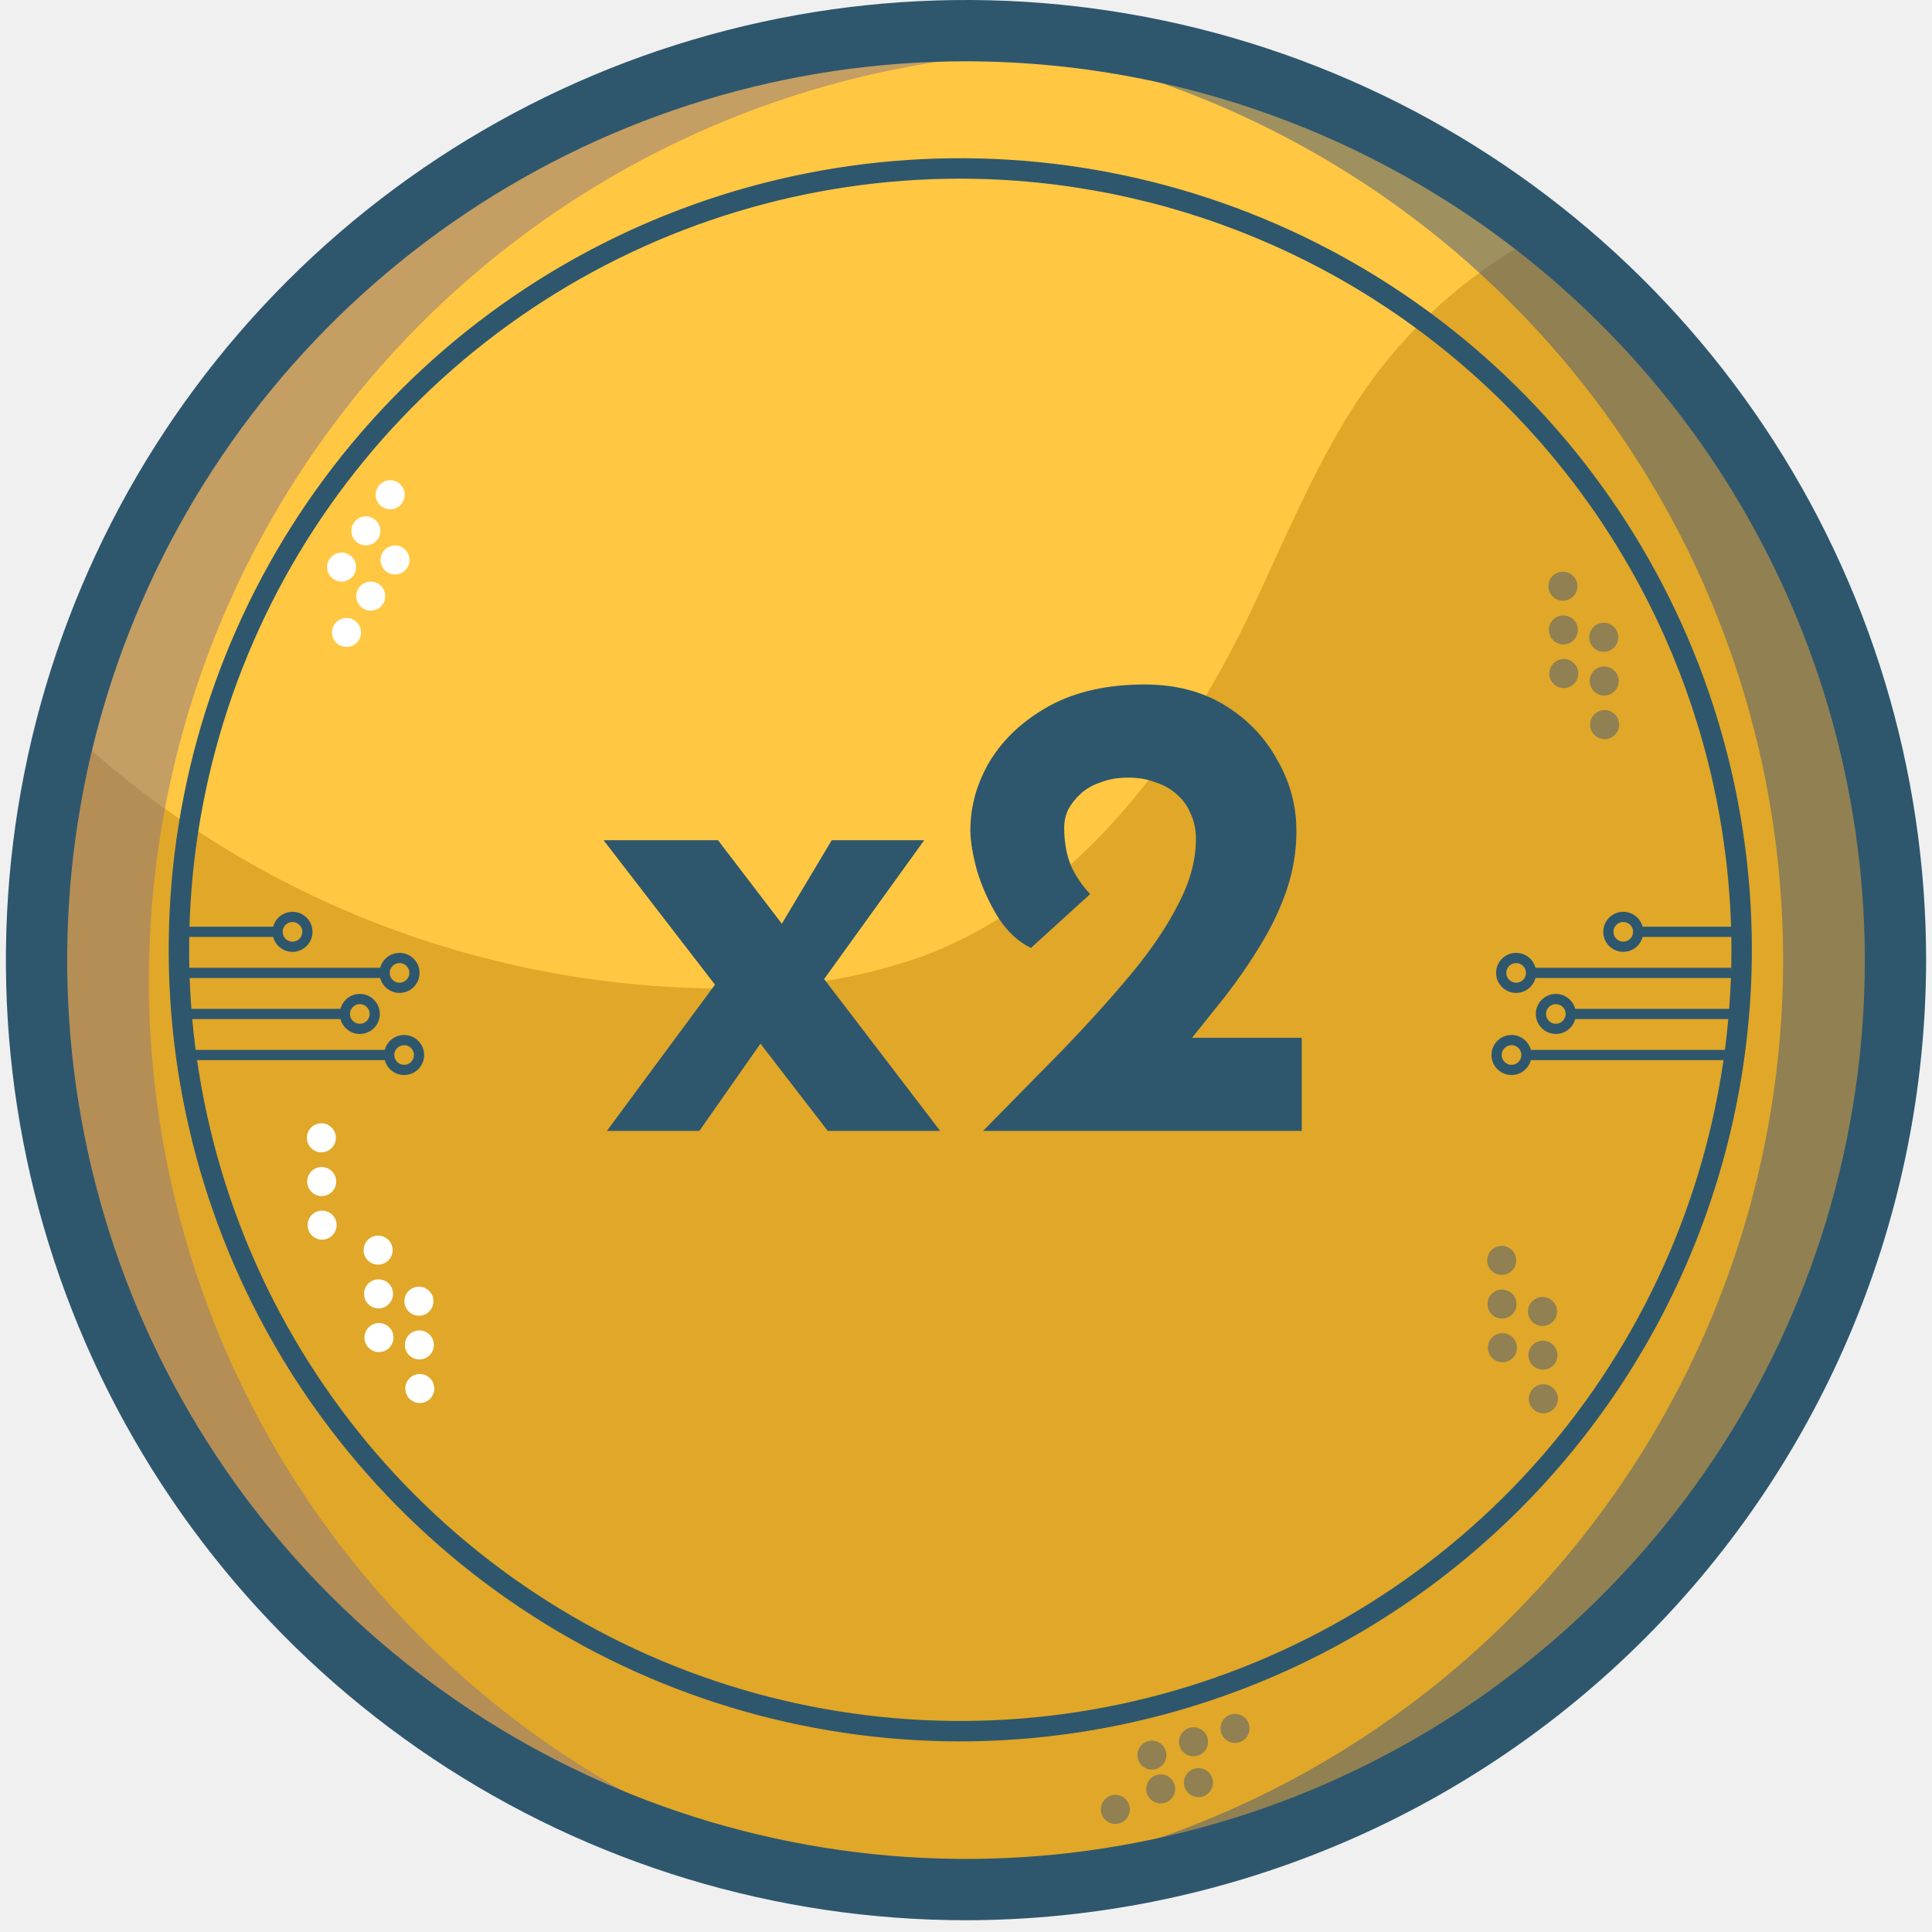
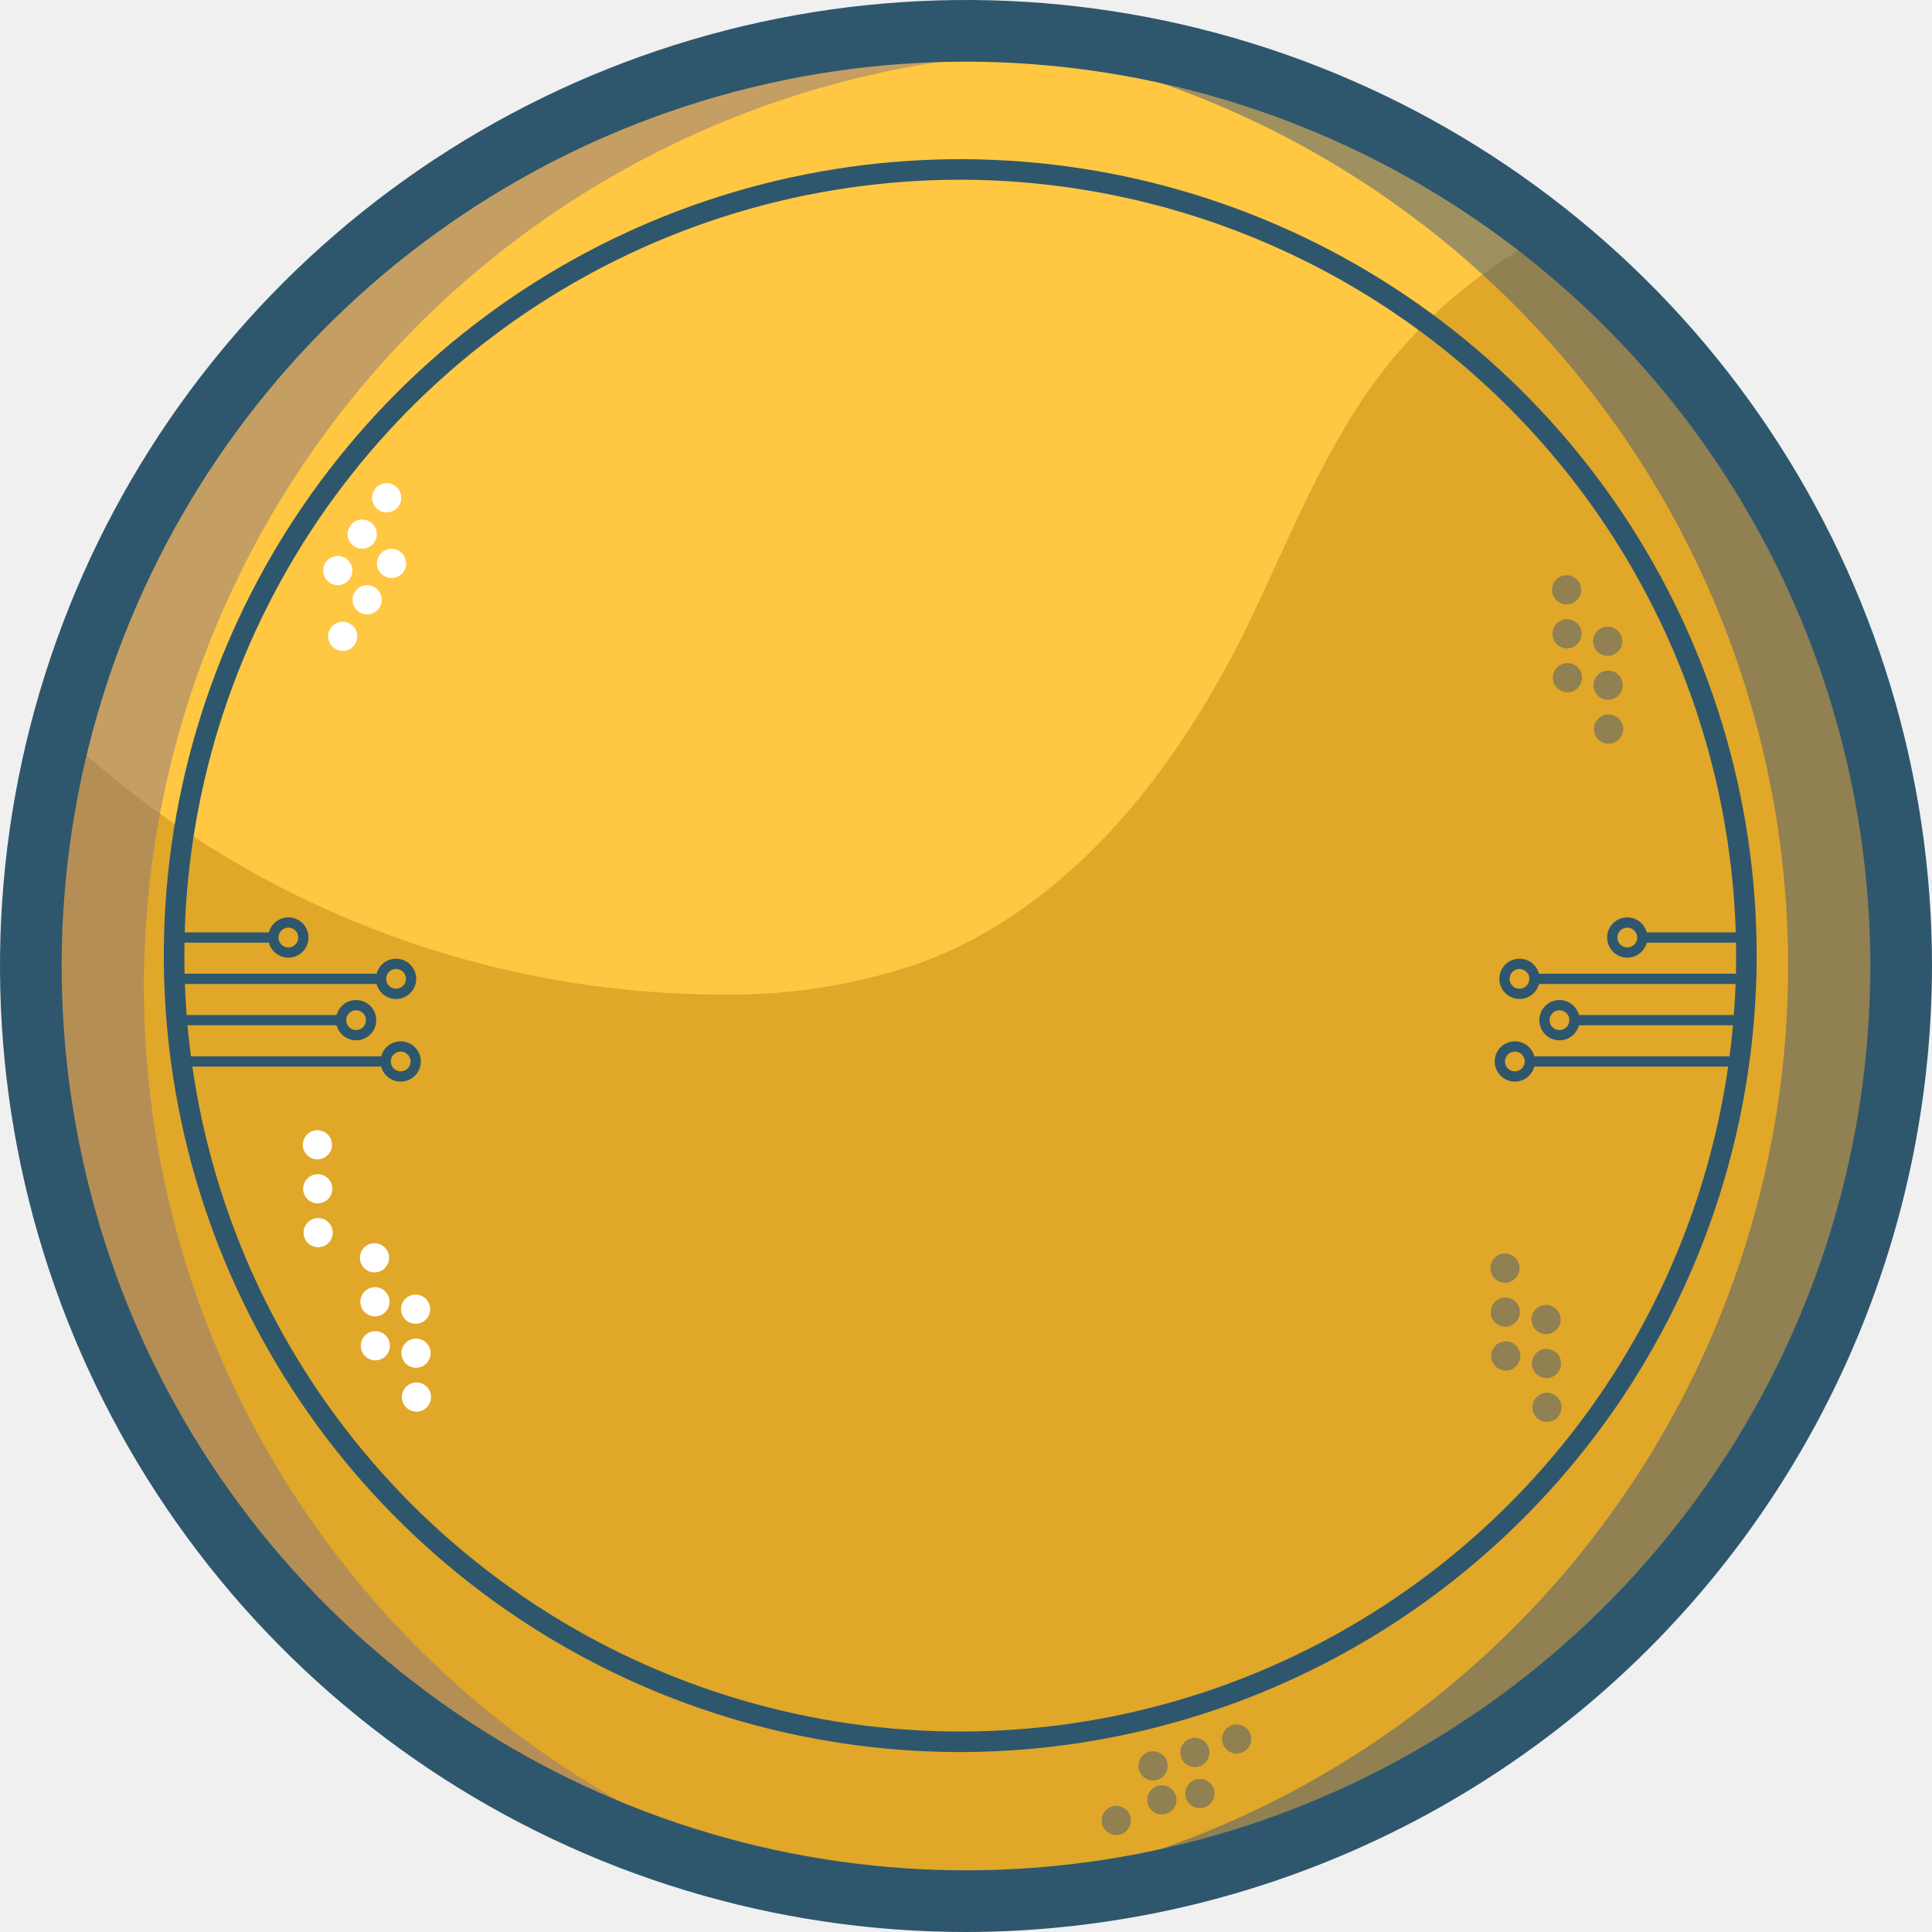
- <svg xmlns="http://www.w3.org/2000/svg" width="123" height="123" viewBox="0 0 123 123" fill="none">
-   <path d="M62.151 120.95C94.832 120.95 121.325 94.457 121.325 61.776C121.325 29.095 94.832 2.602 62.151 2.602C29.47 2.602 2.977 29.095 2.977 61.776C2.977 94.457 29.47 120.95 62.151 120.95Z" fill="#FFC742" />
-   <path opacity="0.4" d="M120.025 61.125C120.017 69.544 118.213 77.864 114.733 85.53C111.253 93.195 106.177 100.031 99.845 105.578C93.513 111.126 86.07 115.259 78.013 117.701C69.957 120.142 61.471 120.837 53.125 119.738C44.778 118.639 36.762 115.771 29.612 111.327C22.462 106.883 16.343 100.964 11.663 93.966C6.982 86.969 3.849 79.053 2.473 70.747C1.096 62.442 1.507 53.939 3.679 45.805C15.068 56.781 30.265 62.919 46.083 62.933C50.349 62.996 54.593 62.316 58.626 60.924C68.036 57.438 74.701 48.9 79.155 39.913C81.756 34.607 83.863 28.976 87.349 24.183C90.144 20.379 93.755 17.246 97.915 15.015C104.821 20.552 110.393 27.571 114.22 35.553C118.047 43.534 120.031 52.274 120.025 61.125Z" fill="#B27702" />
-   <path opacity="0.5" d="M9.479 62.425C9.48 47.294 15.276 32.739 25.677 21.75C36.079 10.761 50.294 4.173 65.402 3.342C64.327 3.281 63.243 3.251 62.151 3.251C46.457 3.251 31.406 9.485 20.308 20.583C9.211 31.68 2.977 46.731 2.977 62.425C2.977 78.12 9.211 93.171 20.308 104.268C31.406 115.365 46.457 121.6 62.151 121.6C63.243 121.6 64.327 121.57 65.402 121.509C50.294 120.677 36.079 114.09 25.677 103.101C15.276 92.112 9.48 77.556 9.479 62.425Z" fill="#8A7683" />
-   <path opacity="0.5" d="M113.522 61.126C113.521 76.257 107.725 90.812 97.323 101.801C86.922 112.79 72.707 119.378 57.599 120.209C58.674 120.265 59.758 120.296 60.85 120.3C76.544 120.3 91.595 114.066 102.693 102.968C113.79 91.871 120.024 76.82 120.024 61.126C120.024 45.432 113.79 30.38 102.693 19.283C91.595 8.186 76.544 1.951 60.85 1.951C59.758 1.951 58.674 1.982 57.599 2.042C72.707 2.874 86.922 9.461 97.323 20.45C107.725 31.439 113.521 45.995 113.522 61.126Z" fill="#3F5A7C" />
-   <path d="M61.5 122.251C49.411 122.251 37.593 118.666 27.541 111.949C17.489 105.233 9.654 95.686 5.028 84.517C0.401 73.348 -0.809 61.057 1.55 49.2C3.908 37.343 9.73 26.452 18.278 17.903C26.827 9.355 37.718 3.533 49.575 1.175C61.432 -1.184 73.723 0.026 84.892 4.653C96.061 9.279 105.608 17.114 112.324 27.166C119.041 37.218 122.626 49.036 122.626 61.125C122.607 77.331 116.161 92.867 104.701 104.326C93.242 115.786 77.706 122.232 61.5 122.251ZM61.5 3.902C50.182 3.902 39.119 7.258 29.709 13.546C20.298 19.833 12.964 28.77 8.633 39.227C4.301 49.683 3.168 61.189 5.376 72.289C7.584 83.389 13.034 93.586 21.037 101.588C29.04 109.591 39.236 115.041 50.337 117.249C61.437 119.457 72.943 118.324 83.399 113.993C93.855 109.662 102.792 102.327 109.08 92.917C115.368 83.507 118.724 72.443 118.724 61.125C118.707 45.954 112.672 31.409 101.944 20.681C91.217 9.953 76.672 3.919 61.5 3.902Z" fill="#2E576D" />
-   <path d="M61.136 110.865C51.168 110.865 41.425 107.909 33.137 102.371C24.849 96.833 18.39 88.962 14.576 79.753C10.762 70.544 9.764 60.411 11.709 50.635C13.654 40.859 18.454 31.879 25.503 24.832C32.552 17.784 41.532 12.985 51.308 11.041C61.085 9.097 71.218 10.096 80.426 13.911C89.635 17.727 97.505 24.187 103.042 32.475C108.579 40.764 111.533 50.508 111.532 60.476C111.515 73.835 106.199 86.643 96.752 96.09C87.304 105.536 74.496 110.849 61.136 110.865ZM61.136 11.374C51.426 11.374 41.934 14.253 33.861 19.647C25.787 25.042 19.495 32.709 15.779 41.68C12.062 50.65 11.09 60.521 12.984 70.045C14.877 79.568 19.553 88.316 26.418 95.182C33.284 102.049 42.031 106.725 51.554 108.62C61.077 110.515 70.948 109.544 79.919 105.829C88.891 102.114 96.559 95.823 101.954 87.75C107.35 79.677 110.23 70.185 110.231 60.476C110.218 47.458 105.041 34.978 95.837 25.773C86.633 16.568 74.153 11.389 61.136 11.374Z" fill="#2E576D" />
-   <path d="M26.681 83.765C27.191 83.76 27.601 83.342 27.596 82.832C27.591 82.322 27.174 81.913 26.664 81.918C26.154 81.923 25.744 82.34 25.749 82.85C25.754 83.36 26.171 83.769 26.681 83.765Z" fill="white" />
-   <path d="M26.709 86.548C27.219 86.543 27.628 86.126 27.623 85.616C27.618 85.106 27.201 84.696 26.691 84.701C26.181 84.706 25.771 85.123 25.776 85.633C25.781 86.143 26.199 86.553 26.709 86.548Z" fill="white" />
-   <path d="M26.735 89.323C27.245 89.318 27.654 88.901 27.649 88.391C27.645 87.881 27.227 87.472 26.717 87.477C26.207 87.481 25.798 87.899 25.803 88.409C25.808 88.919 26.225 89.328 26.735 89.323Z" fill="white" />
-   <path d="M24.082 80.513C24.592 80.508 25.001 80.09 24.996 79.58C24.991 79.07 24.574 78.661 24.064 78.666C23.554 78.671 23.145 79.088 23.149 79.598C23.154 80.108 23.572 80.517 24.082 80.513Z" fill="white" />
-   <path d="M24.109 83.296C24.619 83.291 25.028 82.874 25.023 82.364C25.019 81.854 24.601 81.444 24.091 81.449C23.581 81.454 23.172 81.871 23.177 82.381C23.182 82.891 23.599 83.301 24.109 83.296Z" fill="white" />
-   <path d="M24.135 86.078C24.645 86.073 25.055 85.656 25.05 85.146C25.045 84.636 24.628 84.227 24.118 84.231C23.608 84.236 23.198 84.654 23.203 85.164C23.208 85.674 23.625 86.083 24.135 86.078Z" fill="white" />
+ <svg xmlns="http://www.w3.org/2000/svg" width="1080" height="1080" viewBox="0 0 1080 1080" fill="none">
+   <path d="M545.747 1068.51C834.463 1068.51 1068.51 834.46 1068.51 545.744C1068.51 257.029 834.463 22.979 545.747 22.979C257.032 22.979 22.981 257.029 22.981 545.744C22.981 834.46 257.032 1068.51 545.747 1068.51Z" fill="#FFC742" />
+   <path opacity="0.4" d="M1057.02 540.001C1056.95 614.374 1041.01 687.876 1010.27 755.598C979.53 823.32 934.692 883.703 878.751 932.713C822.811 981.724 757.057 1018.23 685.881 1039.81C614.705 1061.38 539.745 1067.51 466.009 1057.8C392.272 1048.09 321.456 1022.76 258.291 983.501C195.125 944.24 141.064 891.952 99.718 830.131C58.372 768.31 30.693 698.378 18.53 625.006C6.366 551.634 9.999 476.512 29.185 404.656C129.801 501.621 264.06 555.851 403.795 555.971C441.484 556.532 478.982 550.525 514.61 538.22C597.735 507.428 656.618 432.001 695.969 352.609C718.948 305.733 737.561 255.984 768.352 213.645C793.052 180.033 824.945 152.36 861.704 132.646C922.709 181.565 971.936 243.573 1005.74 314.084C1039.55 384.595 1057.08 461.804 1057.02 540.001Z" fill="#B27702" />
+   <path opacity="0.5" d="M80.428 551.489C80.432 417.818 131.641 289.227 223.528 192.146C315.416 95.066 441.001 36.873 574.471 29.528C564.973 28.992 555.398 28.724 545.747 28.724C407.101 28.724 274.134 83.801 176.096 181.838C78.058 279.876 22.981 412.843 22.981 551.489C22.981 690.135 78.058 823.103 176.096 921.141C274.134 1019.18 407.101 1074.26 545.747 1074.26C555.398 1074.26 564.973 1073.99 574.471 1073.45C441.001 1066.11 315.416 1007.91 223.528 910.833C131.641 813.752 80.432 685.161 80.428 551.489Z" fill="#8A7683" />
+   <path opacity="0.5" d="M999.573 539.999C999.569 673.67 948.36 802.261 856.473 899.342C764.585 996.422 638.999 1054.62 505.53 1061.96C515.028 1062.46 524.603 1062.73 534.254 1062.76C672.9 1062.76 805.867 1007.69 903.905 909.65C1001.94 811.612 1057.02 678.645 1057.02 539.999C1057.02 401.353 1001.94 268.385 903.905 170.347C805.867 72.31 672.9 17.233 534.254 17.233C524.603 17.233 515.028 17.501 505.53 18.037C638.999 25.382 764.585 83.575 856.473 180.655C948.36 277.736 999.569 406.328 999.573 539.999Z" fill="#3F5A7C" />
+   <path d="M540 1080C433.198 1080 328.795 1048.33 239.992 988.994C151.19 929.658 81.977 845.321 41.105 746.649C0.234 647.977 -10.46 539.401 10.376 434.651C31.212 329.902 82.642 233.683 158.163 158.163C233.683 82.642 329.902 31.212 434.651 10.376C539.401 -10.46 647.977 0.234 746.649 41.105C845.321 81.977 929.658 151.19 988.994 239.992C1048.33 328.795 1080 433.198 1080 540C1079.83 683.166 1022.89 820.42 921.653 921.653C820.42 1022.89 683.166 1079.83 540 1080ZM540 34.468C440.015 34.468 342.276 64.117 259.142 119.666C176.007 175.214 111.212 254.168 72.95 346.541C34.687 438.915 24.676 540.561 44.182 638.624C63.688 736.688 111.835 826.765 182.535 897.465C253.235 968.165 343.312 1016.31 441.376 1035.82C539.439 1055.32 641.085 1045.31 733.459 1007.05C825.833 968.788 904.786 903.993 960.334 820.859C1015.88 737.724 1045.53 639.985 1045.53 540C1045.38 405.971 992.07 277.476 897.297 182.703C802.525 87.93 674.029 34.62 540 34.468Z" fill="#2E576D" />
+   <path d="M536.783 979.412C448.726 979.412 362.646 953.299 289.43 904.376C216.214 855.453 159.15 785.917 125.455 704.561C91.759 623.206 82.946 533.686 100.129 447.321C117.313 360.957 159.721 281.628 221.991 219.366C284.26 157.104 363.595 114.706 449.962 97.534C536.328 80.362 625.848 89.187 707.198 122.893C788.549 156.599 858.078 213.672 906.992 286.894C955.906 360.116 982.007 446.199 981.996 534.257C981.844 652.282 934.887 765.43 851.425 848.881C767.962 932.333 654.809 979.275 536.783 979.412ZM536.783 100.476C451.003 100.476 367.15 125.912 295.825 173.567C224.501 221.223 168.91 288.958 136.081 368.207C103.251 447.456 94.659 534.661 111.39 618.793C128.12 702.926 169.423 780.208 230.074 840.868C290.726 901.527 368.002 942.84 452.133 959.582C536.263 976.323 623.469 967.742 702.722 934.924C781.976 902.105 849.718 846.523 897.383 775.205C945.048 703.887 970.495 620.037 970.506 534.257C970.385 419.258 924.652 309.004 843.341 227.682C762.03 146.36 651.782 100.613 536.783 100.476Z" fill="#2E576D" />
+   <path d="M232.398 740.002C236.903 739.959 240.52 736.272 240.476 731.767C240.433 727.262 236.746 723.645 232.241 723.688C227.736 723.731 224.119 727.418 224.162 731.923C224.206 736.428 227.893 740.045 232.398 740.002Z" fill="white" />
+   <path d="M232.641 764.59C237.146 764.547 240.763 760.86 240.72 756.355C240.676 751.85 236.989 748.233 232.484 748.276C227.979 748.319 224.362 752.007 224.405 756.512C224.449 761.017 228.136 764.634 232.641 764.59Z" fill="white" />
+   <path d="M232.872 789.114C237.377 789.071 240.994 785.384 240.951 780.879C240.908 776.374 237.221 772.757 232.716 772.8C228.211 772.843 224.594 776.53 224.637 781.035C224.68 785.54 228.367 789.157 232.872 789.114Z" fill="white" />
+   <path d="M209.434 711.275C213.939 711.232 217.556 707.545 217.513 703.04C217.469 698.534 213.782 694.918 209.277 694.961C204.772 695.004 201.155 698.691 201.198 703.196C201.242 707.701 204.929 711.318 209.434 711.275Z" fill="white" />
+   <path d="M209.673 735.858C214.178 735.815 217.795 732.128 217.752 727.623C217.709 723.117 214.021 719.501 209.516 719.544C205.011 719.587 201.394 723.274 201.438 727.779C201.481 732.284 205.168 735.901 209.673 735.858Z" fill="white" />
+   <path d="M209.907 760.441C214.412 760.398 218.029 756.711 217.986 752.206C217.943 747.701 214.256 744.084 209.751 744.127C205.246 744.17 201.629 747.857 201.672 752.362C201.715 756.867 205.402 760.484 209.907 760.441Z" fill="white" />
  <g opacity="0.5">
-     <path d="M102.113 41.497C102.623 41.492 103.032 41.075 103.027 40.565C103.023 40.055 102.605 39.645 102.095 39.65C101.585 39.655 101.176 40.073 101.181 40.583C101.186 41.093 101.603 41.502 102.113 41.497Z" fill="#3F5A7C" />
-     <path d="M102.14 44.28C102.65 44.275 103.06 43.858 103.055 43.348C103.05 42.838 102.633 42.429 102.123 42.434C101.613 42.438 101.203 42.856 101.208 43.366C101.213 43.876 101.63 44.285 102.14 44.28Z" fill="#3F5A7C" />
-     <path d="M102.167 47.057C102.677 47.052 103.086 46.634 103.081 46.124C103.076 45.614 102.659 45.205 102.149 45.21C101.639 45.215 101.23 45.632 101.234 46.142C101.239 46.652 101.657 47.062 102.167 47.057Z" fill="#3F5A7C" />
-     <path d="M99.513 38.245C100.023 38.24 100.433 37.823 100.428 37.313C100.423 36.803 100.006 36.394 99.496 36.398C98.986 36.403 98.576 36.821 98.581 37.331C98.586 37.84 99.003 38.25 99.513 38.245Z" fill="#3F5A7C" />
-     <path d="M99.54 41.028C100.05 41.023 100.459 40.606 100.454 40.096C100.449 39.586 100.032 39.177 99.522 39.182C99.012 39.187 98.603 39.604 98.608 40.114C98.612 40.624 99.03 41.033 99.54 41.028Z" fill="#3F5A7C" />
-     <path d="M99.567 43.805C100.077 43.8 100.486 43.382 100.482 42.872C100.477 42.362 100.059 41.953 99.549 41.958C99.039 41.963 98.63 42.38 98.635 42.89C98.64 43.4 99.057 43.809 99.567 43.805Z" fill="#3F5A7C" />
+     <path d="M898.783 366.601C903.288 366.558 906.905 362.871 906.862 358.366C906.819 353.861 903.132 350.244 898.627 350.287C894.122 350.33 890.505 354.017 890.548 358.522C890.591 363.027 894.278 366.644 898.783 366.601Z" fill="#3F5A7C" />
+     <path d="M899.027 391.186C903.532 391.143 907.149 387.456 907.105 382.951C907.062 378.446 903.375 374.829 898.87 374.872C894.365 374.915 890.748 378.602 890.791 383.107C890.834 387.612 894.522 391.229 899.027 391.186Z" fill="#3F5A7C" />
+     <path d="M899.261 415.713C903.766 415.67 907.383 411.983 907.34 407.478C907.296 402.973 903.609 399.356 899.104 399.399C894.599 399.442 890.982 403.13 891.026 407.635C891.069 412.14 894.756 415.757 899.261 415.713Z" fill="#3F5A7C" />
+     <path d="M875.82 337.874C880.325 337.83 883.942 334.143 883.898 329.638C883.855 325.133 880.168 321.516 875.663 321.559C871.158 321.603 867.541 325.29 867.584 329.795C867.627 334.3 871.315 337.917 875.82 337.874Z" fill="#3F5A7C" />
+     <path d="M876.052 362.457C880.557 362.414 884.174 358.727 884.131 354.222C884.087 349.717 880.4 346.1 875.895 346.143C871.39 346.186 867.773 349.873 867.817 354.378C867.86 358.883 871.547 362.5 876.052 362.457Z" fill="#3F5A7C" />
+     <path d="M876.293 386.984C880.798 386.941 884.415 383.254 884.372 378.749C884.329 374.244 880.642 370.627 876.137 370.67C871.632 370.713 868.015 374.401 868.058 378.906C868.101 383.411 871.788 387.028 876.293 386.984Z" fill="#3F5A7C" />
  </g>
  <g opacity="0.5">
-     <path d="M98.215 84.417C98.724 84.412 99.134 83.995 99.129 83.485C99.124 82.975 98.707 82.565 98.197 82.57C97.687 82.575 97.277 82.993 97.282 83.502C97.287 84.012 97.705 84.422 98.215 84.417Z" fill="#3F5A7C" />
-     <path d="M98.241 87.2C98.751 87.195 99.16 86.778 99.155 86.268C99.15 85.758 98.733 85.349 98.223 85.353C97.713 85.358 97.304 85.776 97.309 86.286C97.314 86.796 97.731 87.205 98.241 87.2Z" fill="#3F5A7C" />
-     <path d="M98.268 89.975C98.778 89.971 99.188 89.553 99.183 89.043C99.178 88.533 98.76 88.124 98.251 88.129C97.74 88.134 97.331 88.551 97.336 89.061C97.341 89.571 97.758 89.98 98.268 89.975Z" fill="#3F5A7C" />
-     <path d="M95.615 81.165C96.125 81.16 96.534 80.743 96.529 80.233C96.525 79.723 96.107 79.313 95.597 79.318C95.087 79.323 94.678 79.74 94.683 80.251C94.688 80.76 95.105 81.17 95.615 81.165Z" fill="#3F5A7C" />
-     <path d="M95.634 83.948C96.144 83.943 96.554 83.526 96.549 83.016C96.544 82.506 96.127 82.097 95.617 82.102C95.107 82.106 94.697 82.524 94.702 83.034C94.707 83.544 95.124 83.953 95.634 83.948Z" fill="#3F5A7C" />
-     <path d="M95.662 86.724C96.172 86.719 96.581 86.301 96.576 85.791C96.571 85.281 96.154 84.872 95.644 84.877C95.134 84.882 94.725 85.299 94.73 85.809C94.734 86.319 95.152 86.728 95.662 86.724Z" fill="#3F5A7C" />
+     <path d="M864.346 745.77C868.851 745.726 872.468 742.039 872.425 737.534C872.381 733.029 868.694 729.412 864.189 729.455C859.684 729.499 856.067 733.186 856.111 737.691C856.154 742.196 859.841 745.813 864.346 745.77Z" fill="#3F5A7C" />
+     <path d="M864.581 770.355C869.086 770.311 872.703 766.624 872.66 762.119C872.617 757.614 868.93 753.997 864.425 754.04C859.92 754.084 856.303 757.771 856.346 762.276C856.389 766.781 860.076 770.398 864.581 770.355Z" fill="#3F5A7C" />
+     <path d="M864.824 794.882C869.329 794.839 872.946 791.151 872.903 786.646C872.86 782.141 869.173 778.524 864.668 778.568C860.163 778.611 856.546 782.298 856.589 786.803C856.632 791.308 860.319 794.925 864.824 794.882Z" fill="#3F5A7C" />
+     <path d="M841.382 717.042C845.887 716.999 849.504 713.312 849.461 708.807C849.418 704.302 845.73 700.685 841.225 700.728C836.72 700.771 833.103 704.458 833.147 708.963C833.19 713.468 836.877 717.085 841.382 717.042Z" fill="#3F5A7C" />
+     <path d="M841.555 741.626C846.06 741.582 849.677 737.895 849.634 733.39C849.59 728.885 845.903 725.268 841.398 725.311C836.893 725.355 833.276 729.042 833.32 733.547C833.363 738.052 837.05 741.669 841.555 741.626Z" fill="#3F5A7C" />
+     <path d="M841.797 766.152C846.302 766.109 849.919 762.422 849.876 757.917C849.833 753.412 846.145 749.795 841.64 749.838C837.135 749.881 833.518 753.569 833.562 758.074C833.605 762.579 837.292 766.196 841.797 766.152Z" fill="#3F5A7C" />
  </g>
-   <path d="M25.917 36.164C26.201 35.74 26.088 35.167 25.665 34.883C25.241 34.599 24.667 34.712 24.383 35.135C24.099 35.559 24.212 36.133 24.636 36.417C25.06 36.7 25.633 36.587 25.917 36.164Z" fill="white" />
-   <path d="M24.371 38.468C24.655 38.044 24.542 37.47 24.119 37.186C23.695 36.902 23.121 37.016 22.837 37.439C22.553 37.863 22.667 38.436 23.09 38.72C23.514 39.004 24.087 38.891 24.371 38.468Z" fill="white" />
-   <path d="M22.826 40.779C23.11 40.355 22.997 39.782 22.574 39.498C22.15 39.214 21.576 39.327 21.293 39.751C21.009 40.174 21.122 40.748 21.545 41.032C21.969 41.316 22.543 41.203 22.826 40.779Z" fill="white" />
-   <path d="M25.608 32.012C25.892 31.589 25.779 31.015 25.355 30.731C24.931 30.447 24.358 30.56 24.074 30.984C23.79 31.408 23.903 31.981 24.326 32.265C24.75 32.549 25.324 32.436 25.608 32.012Z" fill="white" />
-   <path d="M24.061 34.313C24.345 33.89 24.232 33.316 23.808 33.032C23.384 32.748 22.811 32.861 22.527 33.285C22.243 33.708 22.356 34.282 22.78 34.566C23.203 34.85 23.777 34.737 24.061 34.313Z" fill="white" />
-   <path d="M22.515 36.618C22.799 36.194 22.686 35.621 22.262 35.337C21.839 35.053 21.265 35.166 20.981 35.59C20.697 36.013 20.81 36.587 21.234 36.871C21.657 37.155 22.231 37.041 22.515 36.618Z" fill="white" />
+   <path d="M225.648 319.478C228.157 315.736 227.158 310.669 223.416 308.16C219.674 305.651 214.606 306.651 212.097 310.393C209.589 314.135 210.588 319.202 214.33 321.711C218.072 324.22 223.14 323.22 225.648 319.478Z" fill="white" />
+   <path d="M211.99 339.839C214.499 336.097 213.499 331.03 209.757 328.521C206.015 326.012 200.948 327.012 198.439 330.754C195.93 334.496 196.93 339.563 200.672 342.072C204.414 344.581 209.481 343.581 211.99 339.839Z" fill="white" />
+   <path d="M198.342 360.255C200.851 356.513 199.851 351.445 196.109 348.936C192.367 346.428 187.3 347.427 184.791 351.169C182.282 354.911 183.282 359.979 187.024 362.488C190.766 364.996 195.833 363.997 198.342 360.255Z" fill="white" />
+   <path d="M222.915 282.803C225.424 279.061 224.424 273.994 220.682 271.485C216.94 268.976 211.873 269.976 209.364 273.718C206.855 277.46 207.855 282.527 211.597 285.036C215.339 287.545 220.406 286.545 222.915 282.803Z" fill="white" />
+   <path d="M209.249 303.134C211.758 299.392 210.758 294.325 207.016 291.816C203.274 289.307 198.207 290.307 195.698 294.049C193.189 297.791 194.189 302.858 197.931 305.367C201.673 307.876 206.74 306.876 209.249 303.134Z" fill="white" />
+   <path d="M195.592 323.495C198.101 319.753 197.101 314.686 193.359 312.177C189.617 309.668 184.55 310.667 182.041 314.41C179.532 318.152 180.532 323.219 184.274 325.728C188.016 328.237 193.083 327.237 195.592 323.495Z" fill="white" />
  <g opacity="0.5">
-     <path d="M76.582 114.371C77.067 114.215 77.334 113.694 77.178 113.209C77.021 112.724 76.501 112.457 76.016 112.613C75.53 112.77 75.263 113.29 75.42 113.775C75.576 114.261 76.097 114.527 76.582 114.371Z" fill="#3F5A7C" />
-     <path d="M74.183 114.769C74.668 114.611 74.932 114.09 74.774 113.605C74.616 113.121 74.095 112.856 73.611 113.015C73.126 113.173 72.862 113.694 73.02 114.178C73.178 114.662 73.699 114.927 74.183 114.769Z" fill="#3F5A7C" />
-     <path d="M71.292 116.073C71.777 115.917 72.044 115.397 71.888 114.911C71.731 114.426 71.211 114.159 70.726 114.315C70.24 114.472 69.974 114.992 70.13 115.478C70.286 115.963 70.807 116.23 71.292 116.073Z" fill="#3F5A7C" />
-     <path d="M78.909 110.917C79.394 110.761 79.661 110.24 79.505 109.755C79.348 109.269 78.828 109.003 78.343 109.159C77.857 109.316 77.591 109.836 77.747 110.321C77.903 110.807 78.424 111.073 78.909 110.917Z" fill="#3F5A7C" />
-     <path d="M76.267 111.769C76.753 111.613 77.02 111.093 76.863 110.607C76.707 110.122 76.186 109.855 75.701 110.012C75.216 110.168 74.949 110.688 75.106 111.174C75.262 111.659 75.782 111.926 76.267 111.769Z" fill="#3F5A7C" />
-     <path d="M73.619 112.619C74.105 112.463 74.371 111.942 74.215 111.457C74.058 110.972 73.538 110.705 73.053 110.861C72.567 111.018 72.301 111.538 72.457 112.023C72.613 112.509 73.134 112.776 73.619 112.619Z" fill="#3F5A7C" />
+     <path d="M673.238 1010.39C677.526 1009 679.882 1004.41 678.5 1000.12C677.119 995.831 672.522 993.475 668.234 994.857C663.946 996.239 661.59 1000.84 662.972 1005.12C664.353 1009.41 668.95 1011.77 673.238 1010.39Z" fill="#3F5A7C" />
+     <path d="M652.045 1013.9C656.325 1012.5 658.663 1007.9 657.266 1003.62C655.87 999.343 651.268 997.006 646.988 998.402C642.708 999.799 640.37 1004.4 641.767 1008.68C643.164 1012.96 647.766 1015.3 652.045 1013.9Z" fill="#3F5A7C" />
+     <path d="M626.502 1025.42C630.79 1024.04 633.147 1019.44 631.765 1015.15C630.383 1010.87 625.787 1008.51 621.499 1009.89C617.211 1011.27 614.854 1015.87 616.236 1020.16C617.618 1024.45 622.214 1026.8 626.502 1025.42Z" fill="#3F5A7C" />
+     <path d="M693.795 979.871C698.083 978.489 700.44 973.893 699.058 969.604C697.676 965.316 693.08 962.96 688.792 964.342C684.504 965.724 682.147 970.32 683.529 974.608C684.911 978.896 689.507 981.252 693.795 979.871Z" fill="#3F5A7C" />
+     <path d="M670.457 987.408C674.746 986.026 677.102 981.43 675.72 977.142C674.338 972.853 669.742 970.497 665.454 971.879C661.166 973.261 658.81 977.857 660.191 982.145C661.573 986.433 666.169 988.789 670.457 987.408Z" fill="#3F5A7C" />
+     <path d="M647.06 994.908C651.348 993.526 653.704 988.93 652.322 984.642C650.941 980.353 646.344 977.997 642.056 979.379C637.768 980.761 635.412 985.357 636.794 989.645C638.176 993.933 642.772 996.289 647.06 994.908Z" fill="#3F5A7C" />
  </g>
-   <path d="M20.469 73.362C20.979 73.357 21.389 72.94 21.384 72.43C21.379 71.92 20.962 71.511 20.452 71.516C19.942 71.52 19.532 71.938 19.537 72.448C19.542 72.958 19.959 73.367 20.469 73.362Z" fill="white" />
-   <path d="M20.49 76.145C21 76.141 21.409 75.723 21.404 75.213C21.399 74.703 20.982 74.294 20.472 74.299C19.962 74.304 19.553 74.721 19.558 75.231C19.563 75.741 19.98 76.15 20.49 76.145Z" fill="white" />
-   <path d="M20.516 78.921C21.026 78.916 21.436 78.499 21.431 77.989C21.426 77.479 21.009 77.069 20.498 77.074C19.989 77.079 19.579 77.496 19.584 78.006C19.589 78.516 20.006 78.926 20.516 78.921Z" fill="white" />
-   <path d="M12.08 67.166H24.708" stroke="#2E576D" stroke-width="0.65" stroke-miterlimit="10" />
-   <path d="M25.729 68.116C26.253 68.116 26.678 67.691 26.678 67.166C26.678 66.642 26.253 66.217 25.729 66.217C25.204 66.217 24.779 66.642 24.779 67.166C24.779 67.691 25.204 68.116 25.729 68.116Z" stroke="#2E576D" stroke-width="0.65" stroke-miterlimit="10" />
-   <path d="M11.403 64.553H21.886" stroke="#2E576D" stroke-width="0.65" stroke-miterlimit="10" />
-   <path d="M22.907 65.502C23.432 65.502 23.857 65.077 23.857 64.553C23.857 64.029 23.432 63.603 22.907 63.603C22.383 63.603 21.958 64.029 21.958 64.553C21.958 65.077 22.383 65.502 22.907 65.502Z" stroke="#2E576D" stroke-width="0.65" stroke-miterlimit="10" />
-   <path d="M11.403 59.324H17.6" stroke="#2E576D" stroke-width="0.65" stroke-miterlimit="10" />
-   <path d="M18.621 60.274C19.146 60.274 19.571 59.849 19.571 59.324C19.571 58.8 19.146 58.375 18.621 58.375C18.097 58.375 17.672 58.8 17.672 59.324C17.672 59.849 18.097 60.274 18.621 60.274Z" stroke="#2E576D" stroke-width="0.65" stroke-miterlimit="10" />
-   <path d="M11.741 61.938H24.415" stroke="#2E576D" stroke-width="0.65" stroke-miterlimit="10" />
-   <path d="M25.437 62.888C25.961 62.888 26.386 62.463 26.386 61.939C26.386 61.414 25.961 60.989 25.437 60.989C24.912 60.989 24.487 61.414 24.487 61.939C24.487 62.463 24.912 62.888 25.437 62.888Z" stroke="#2E576D" stroke-width="0.65" stroke-miterlimit="10" />
-   <path d="M109.879 67.166H97.251" stroke="#2E576D" stroke-width="0.65" stroke-miterlimit="10" />
-   <path d="M96.231 68.116C96.755 68.116 97.18 67.691 97.18 67.166C97.18 66.642 96.755 66.217 96.231 66.217C95.706 66.217 95.281 66.642 95.281 67.166C95.281 67.691 95.706 68.116 96.231 68.116Z" stroke="#2E576D" stroke-width="0.65" stroke-miterlimit="10" />
-   <path d="M110.557 64.553H100.074" stroke="#2E576D" stroke-width="0.65" stroke-miterlimit="10" />
-   <path d="M99.053 65.502C99.577 65.502 100.002 65.077 100.002 64.553C100.002 64.029 99.577 63.603 99.053 63.603C98.529 63.603 98.103 64.029 98.103 64.553C98.103 65.077 98.529 65.502 99.053 65.502Z" stroke="#2E576D" stroke-width="0.65" stroke-miterlimit="10" />
-   <path d="M110.556 59.324H104.359" stroke="#2E576D" stroke-width="0.65" stroke-miterlimit="10" />
-   <path d="M103.345 60.274C103.869 60.274 104.294 59.849 104.294 59.324C104.294 58.8 103.869 58.375 103.345 58.375C102.821 58.375 102.396 58.8 102.396 59.324C102.396 59.849 102.821 60.274 103.345 60.274Z" stroke="#2E576D" stroke-width="0.65" stroke-miterlimit="10" />
-   <path d="M110.218 61.938H97.544" stroke="#2E576D" stroke-width="0.65" stroke-miterlimit="10" />
-   <path d="M96.524 62.888C97.048 62.888 97.473 62.463 97.473 61.939C97.473 61.414 97.048 60.989 96.524 60.989C95.999 60.989 95.574 61.414 95.574 61.939C95.574 62.463 95.999 62.888 96.524 62.888Z" stroke="#2E576D" stroke-width="0.65" stroke-miterlimit="10" />
-   <path d="M49.437 59.377L52.953 53.489H58.841L51.513 63.655L49.437 59.377ZM59.857 72H52.699L38.424 53.489H45.709L59.857 72ZM48.675 66.07L44.523 72H38.635L45.964 62.088L48.675 66.07ZM62.584 72C64.335 70.221 66.015 68.512 67.625 66.874C69.234 65.208 70.674 63.613 71.945 62.088C73.244 60.535 74.261 59.038 74.995 57.598C75.758 56.158 76.139 54.76 76.139 53.404C76.139 52.811 76.026 52.275 75.8 51.795C75.602 51.315 75.306 50.905 74.91 50.566C74.543 50.227 74.091 49.973 73.555 49.804C73.047 49.606 72.468 49.507 71.818 49.507C71.169 49.507 70.59 49.606 70.082 49.804C69.573 49.973 69.15 50.213 68.811 50.524C68.472 50.834 68.204 51.173 68.006 51.541C67.837 51.908 67.752 52.289 67.752 52.684C67.752 53.588 67.893 54.393 68.175 55.099C68.486 55.776 68.895 56.384 69.404 56.92L65.634 60.351C64.815 59.956 64.109 59.292 63.516 58.36C62.951 57.428 62.513 56.454 62.203 55.438C61.92 54.393 61.779 53.531 61.779 52.854C61.779 51.3 62.203 49.818 63.05 48.406C63.925 46.994 65.182 45.836 66.82 44.932C68.486 44.029 70.505 43.577 72.877 43.577C74.826 43.577 76.52 44.015 77.96 44.89C79.4 45.766 80.516 46.923 81.307 48.364C82.126 49.776 82.535 51.286 82.535 52.896C82.535 54.167 82.337 55.395 81.942 56.581C81.547 57.767 80.996 58.939 80.29 60.097C79.612 61.227 78.836 62.356 77.96 63.486C77.085 64.587 76.181 65.717 75.249 66.874L72.454 66.07H82.874V72H62.584Z" fill="#2E576D" />
+   <path d="M177.52 648.106C182.025 648.063 185.642 644.376 185.598 639.871C185.555 635.366 181.868 631.749 177.363 631.792C172.858 631.836 169.241 635.523 169.284 640.028C169.328 644.533 173.015 648.15 177.52 648.106Z" fill="white" />
+   <path d="M177.7 672.688C182.205 672.645 185.822 668.958 185.779 664.453C185.736 659.948 182.049 656.331 177.544 656.374C173.039 656.418 169.422 660.105 169.465 664.61C169.508 669.115 173.195 672.732 177.7 672.688Z" fill="white" />
+   <path d="M177.935 697.216C182.44 697.173 186.057 693.486 186.014 688.981C185.97 684.476 182.283 680.859 177.778 680.902C173.273 680.945 169.656 684.633 169.699 689.138C169.743 693.643 173.43 697.26 177.935 697.216Z" fill="white" />
+   <path d="M103.405 593.369H214.967" stroke="#2E576D" stroke-width="5.745" stroke-miterlimit="10" />
+   <path d="M223.979 601.754C228.611 601.754 232.366 597.999 232.366 593.367C232.366 588.735 228.611 584.979 223.979 584.979C219.347 584.979 215.592 588.735 215.592 593.367C215.592 597.999 219.347 601.754 223.979 601.754Z" stroke="#2E576D" stroke-width="5.745" stroke-miterlimit="10" />
+   <path d="M97.426 570.274H190.03" stroke="#2E576D" stroke-width="5.745" stroke-miterlimit="10" />
+   <path d="M199.057 578.667C203.689 578.667 207.444 574.912 207.444 570.28C207.444 565.648 203.689 561.893 199.057 561.893C194.425 561.893 190.67 565.648 190.67 570.28C190.67 574.912 194.425 578.667 199.057 578.667Z" stroke="#2E576D" stroke-width="5.745" stroke-miterlimit="10" />
+   <path d="M97.426 524.087H152.173" stroke="#2E576D" stroke-width="5.745" stroke-miterlimit="10" />
+   <path d="M161.193 532.477C165.825 532.477 169.58 528.722 169.58 524.089C169.58 519.457 165.825 515.702 161.193 515.702C156.561 515.702 152.806 519.457 152.806 524.089C152.806 528.722 156.561 532.477 161.193 532.477Z" stroke="#2E576D" stroke-width="5.745" stroke-miterlimit="10" />
+   <path d="M100.41 547.188H212.374" stroke="#2E576D" stroke-width="5.745" stroke-miterlimit="10" />
+   <path d="M221.4 555.567C226.032 555.567 229.787 551.812 229.787 547.18C229.787 542.548 226.032 538.792 221.4 538.792C216.768 538.792 213.013 542.548 213.013 547.18C213.013 551.812 216.768 555.567 221.4 555.567Z" stroke="#2E576D" stroke-width="5.745" stroke-miterlimit="10" />
+   <path d="M967.394 593.369H855.832" stroke="#2E576D" stroke-width="5.745" stroke-miterlimit="10" />
+   <path d="M846.816 601.754C851.448 601.754 855.203 597.999 855.203 593.367C855.203 588.735 851.448 584.979 846.816 584.979C842.184 584.979 838.429 588.735 838.429 593.367C838.429 597.999 842.184 601.754 846.816 601.754Z" stroke="#2E576D" stroke-width="5.745" stroke-miterlimit="10" />
+   <path d="M973.376 570.274H880.771" stroke="#2E576D" stroke-width="5.745" stroke-miterlimit="10" />
+   <path d="M871.753 578.667C876.385 578.667 880.14 574.912 880.14 570.28C880.14 565.648 876.385 561.893 871.753 561.893C867.12 561.893 863.365 565.648 863.365 570.28C863.365 574.912 867.12 578.667 871.753 578.667Z" stroke="#2E576D" stroke-width="5.745" stroke-miterlimit="10" />
+   <path d="M973.377 524.087H918.63" stroke="#2E576D" stroke-width="5.745" stroke-miterlimit="10" />
+   <path d="M909.669 532.477C914.302 532.477 918.057 528.722 918.057 524.089C918.057 519.457 914.302 515.702 909.669 515.702C905.037 515.702 901.282 519.457 901.282 524.089C901.282 528.722 905.037 532.477 909.669 532.477Z" stroke="#2E576D" stroke-width="5.745" stroke-miterlimit="10" />
+   <path d="M970.384 547.188H858.42" stroke="#2E576D" stroke-width="5.745" stroke-miterlimit="10" />
+   <path d="M849.406 555.567C854.038 555.567 857.793 551.812 857.793 547.18C857.793 542.548 854.038 538.792 849.406 538.792C844.774 538.792 841.019 542.548 841.019 547.18C841.019 551.812 844.774 555.567 849.406 555.567Z" stroke="#2E576D" stroke-width="5.745" stroke-miterlimit="10" />
</svg>
